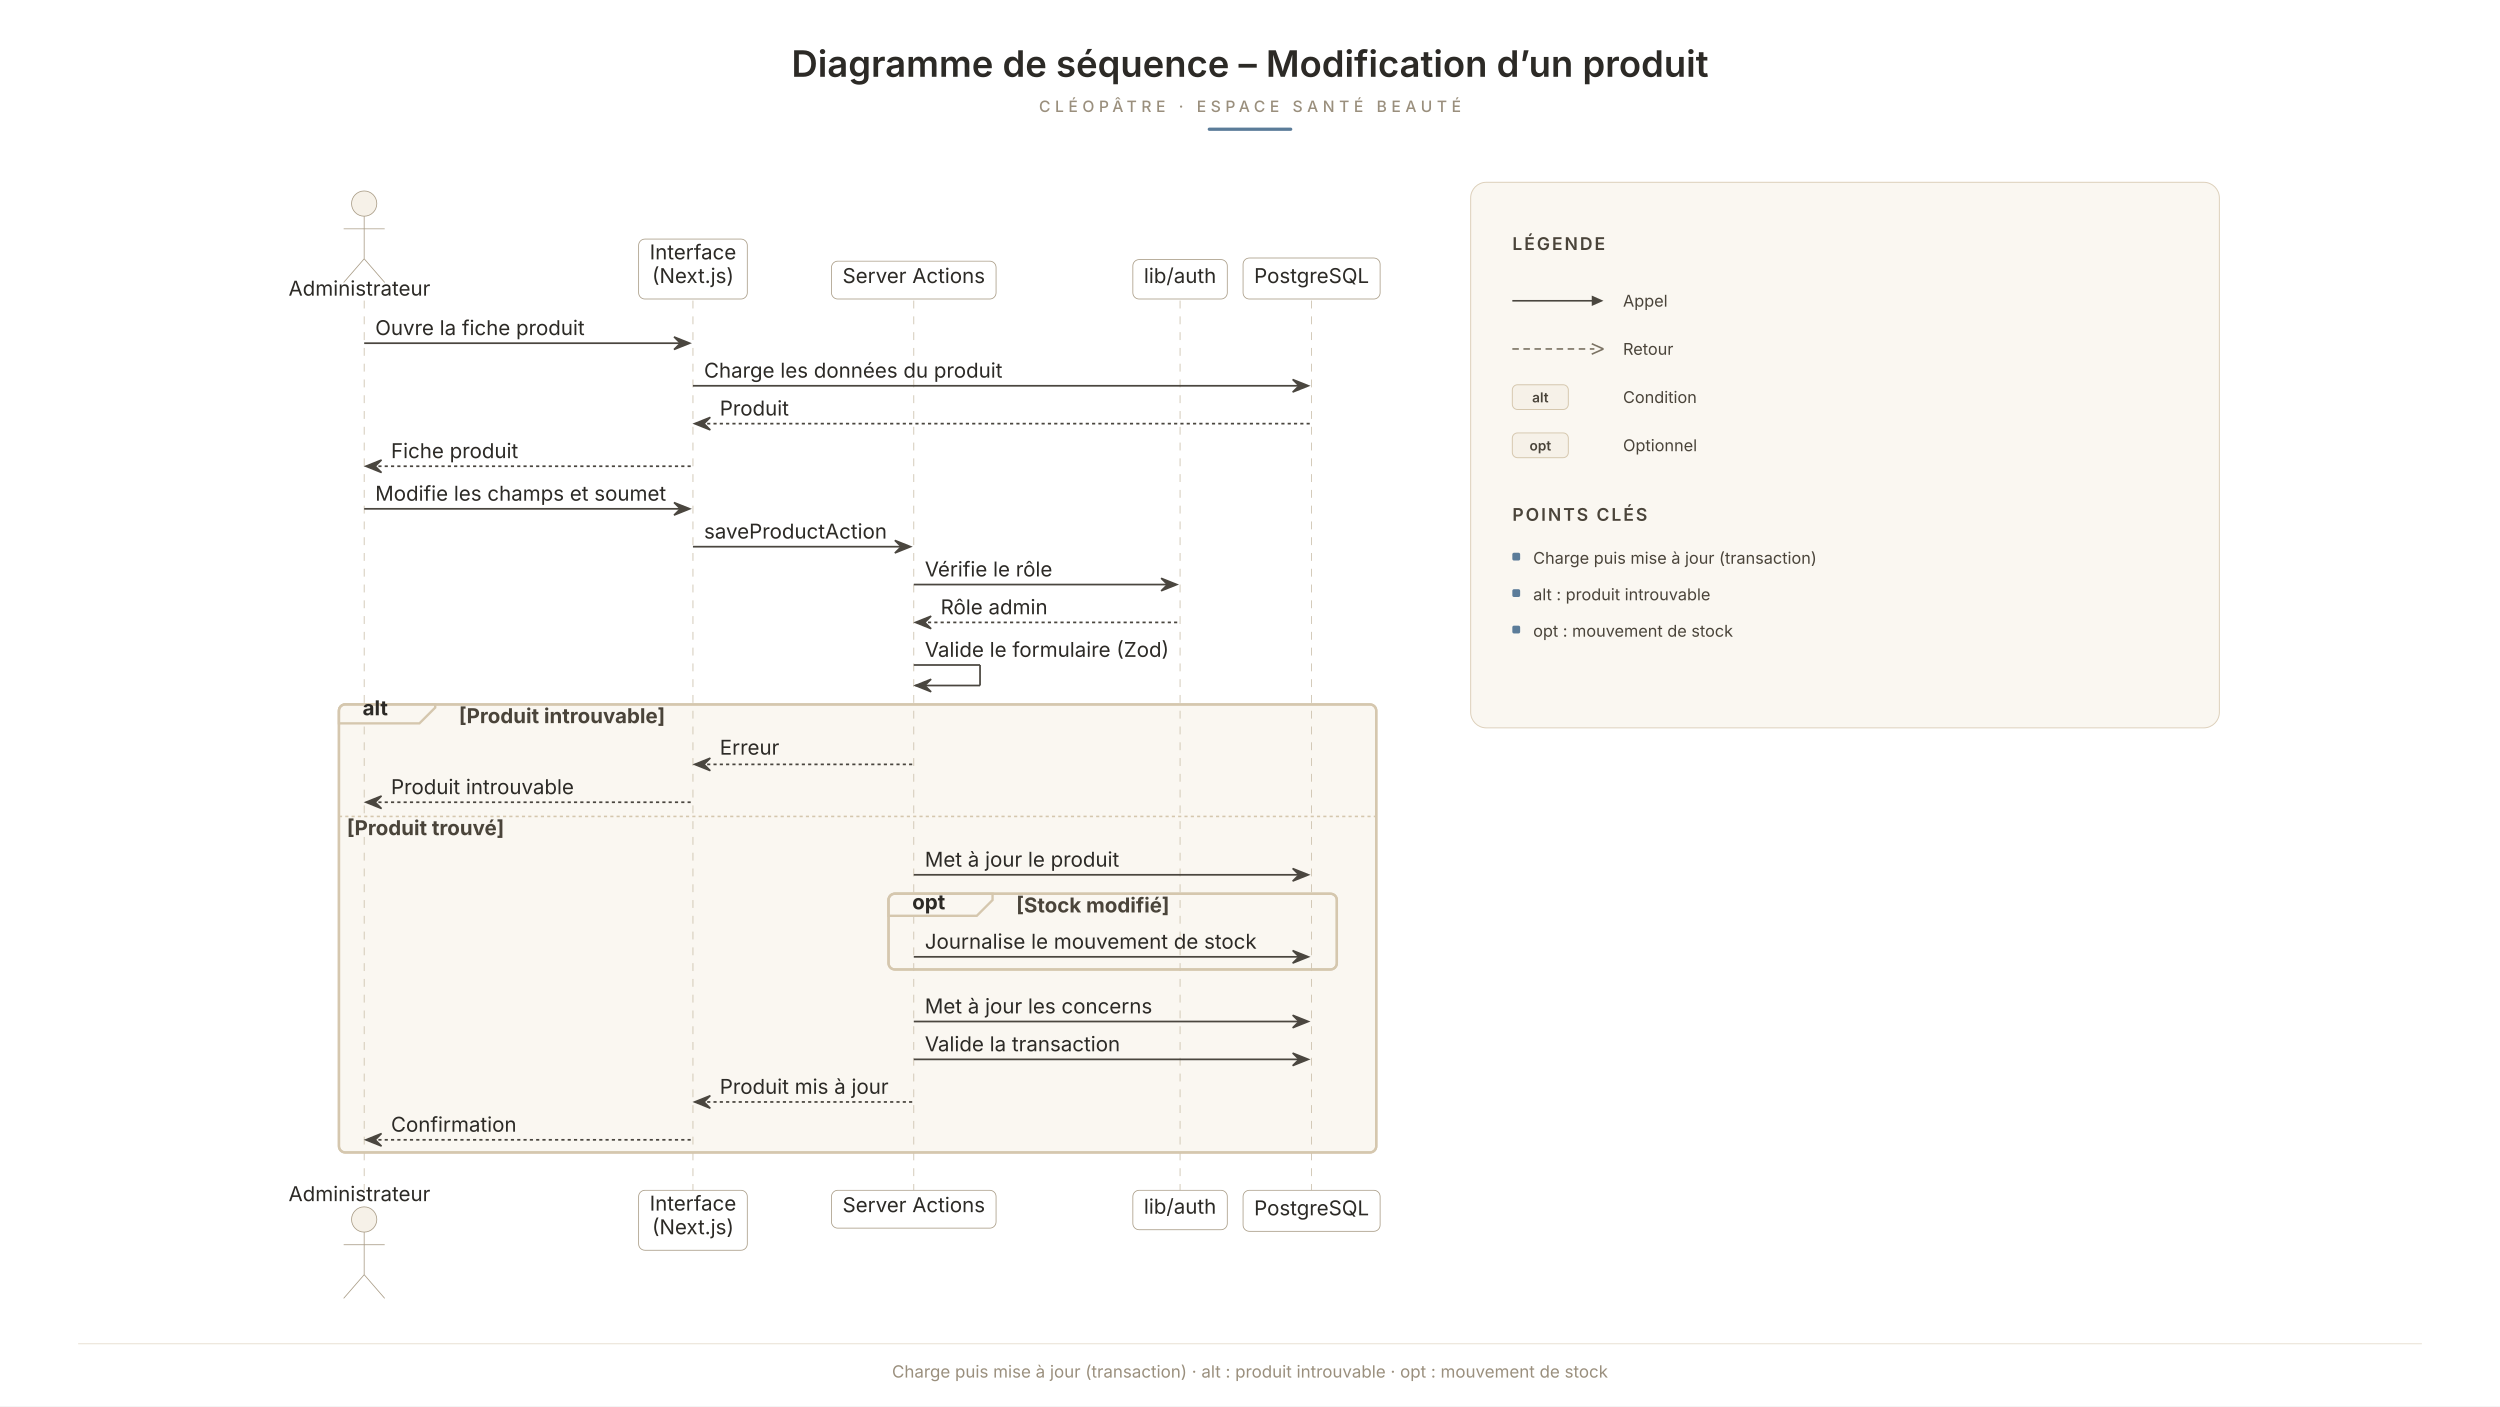
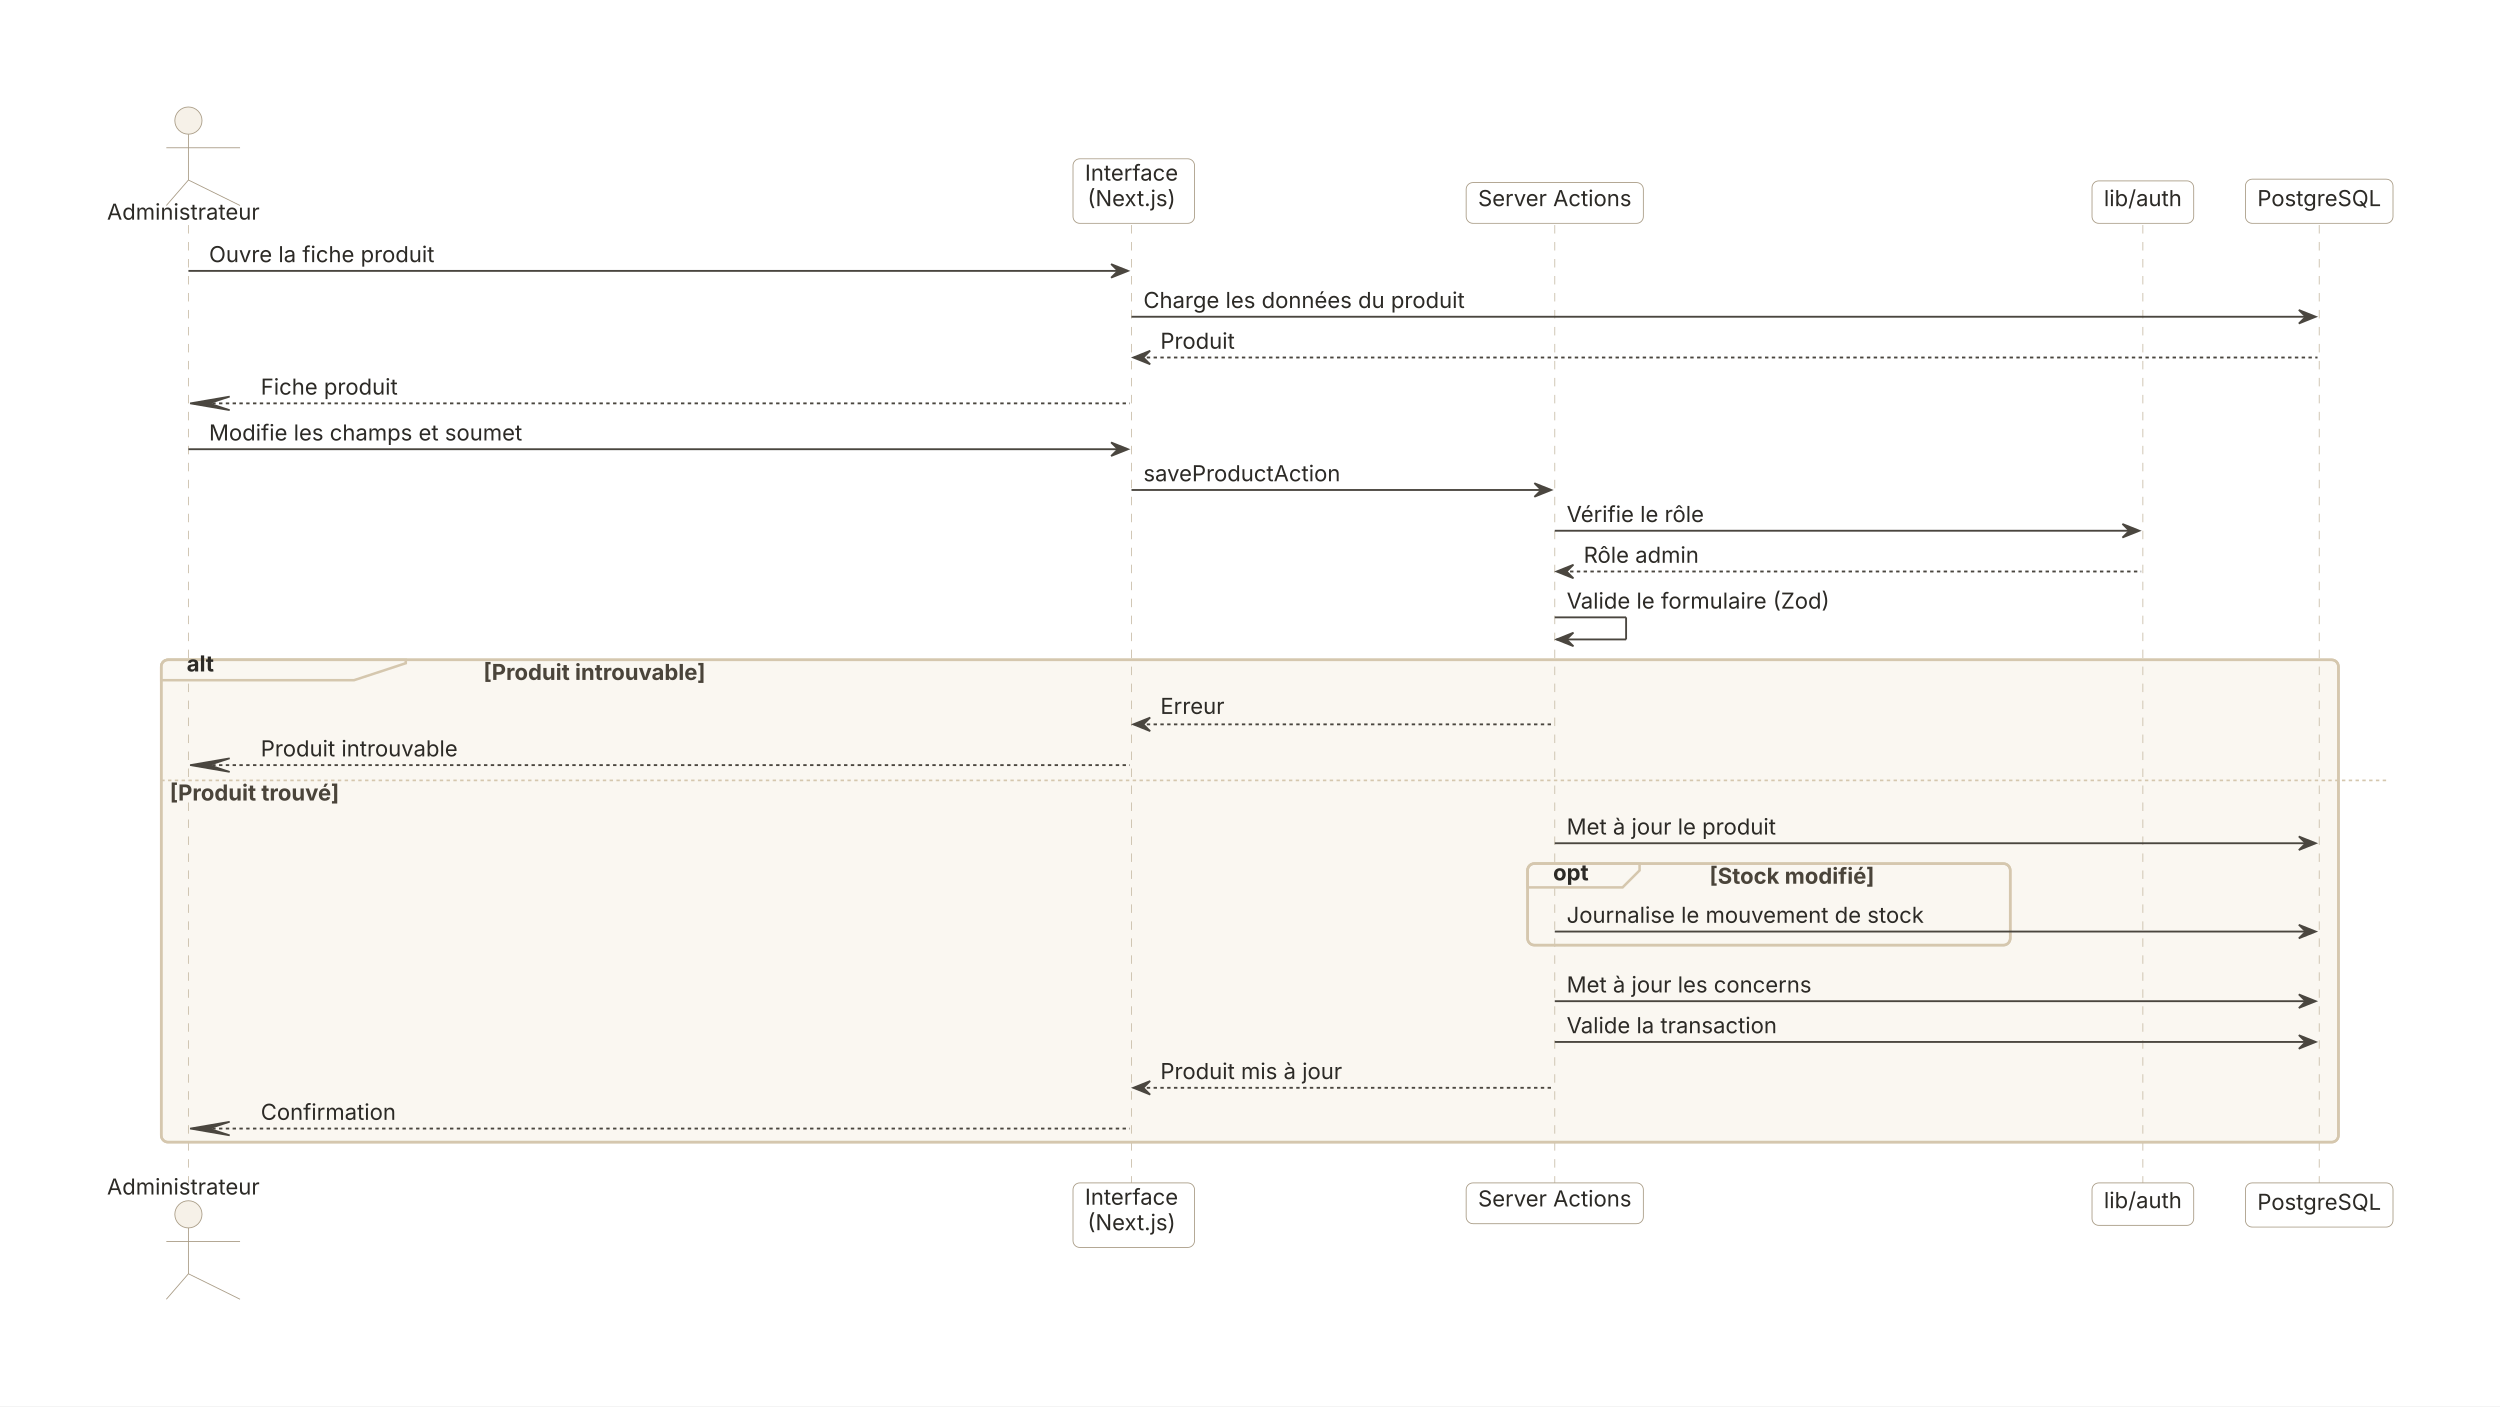
- <svg xmlns="http://www.w3.org/2000/svg" version="1.1" viewBox="0 0 3840 2160" width="3840" height="2160">
+ <svg xmlns="http://www.w3.org/2000/svg" viewBox="0 0 3840 2160" width="3840" height="2160">
  <rect x="0" y="0" width="3840" height="2160" fill="#FFFFFF" />
-   <text x="1920.0" y="118" font-family="Inter" font-size="56" font-weight="600" fill="#2C2A26" text-anchor="middle">Diagramme de séquence – Modification d’un produit</text>
-   <text x="1920.0" y="172" font-family="Inter" font-size="24" font-weight="500" letter-spacing="7" fill="#9A8F7D" text-anchor="middle">CLÉOPÂTRE · ESPACE SANTÉ BEAUTÉ</text>
-   <rect x="1855.0" y="196" width="130" height="5" rx="2.5" fill="#5B7C99" />
-   <g transform="translate(431.1,280.0) scale(2.423)">
+   <g transform="translate(60,60) scale(2.608696)">
    <defs />
    <g>
-       <rect x="36.94" y="331" width="657.58" height="284" rx="4" ry="4" fill="#FAF7F1" stroke="#FAF7F1" stroke-width="1" />
-       <rect x="36.94" y="331" width="657.58" height="284" rx="4" ry="4" fill="#00000000" stroke="#D5C7AE" stroke-width="1.50" />
-       <rect x="385.35" y="451" width="284.18" height="48" rx="4" ry="4" fill="#FAF7F1" stroke="#FAF7F1" stroke-width="1" />
-       <rect x="385.35" y="451" width="284.18" height="48" rx="4" ry="4" fill="#00000000" stroke="#D5C7AE" stroke-width="1.50" />
+       <rect x="71.94" y="365.5" width="1281.93" height="284" rx="4" ry="4" fill="#FAF7F1" stroke="#FAF7F1" stroke-width="1" />
+       <rect x="71.94" y="365.5" width="1281.93" height="284" rx="4" ry="4" fill="#00000000" stroke="#D5C7AE" stroke-width="1.50" />
+       <rect x="876.448" y="485.5" width="284.18" height="48" rx="4" ry="4" fill="#FAF7F1" stroke="#FAF7F1" stroke-width="1" />
+       <rect x="876.448" y="485.5" width="284.18" height="48" rx="4" ry="4" fill="#00000000" stroke="#D5C7AE" stroke-width="1.50" />
      <g>
-         <rect x="49.44" y="75" width="8" height="564" fill="#00000000" stroke="#00000000" stroke-width="0" />
-         <line x1="52.94" y1="75" x2="52.94" y2="639" stroke="#C9BDA8" stroke-width="0.50" stroke-dasharray="5,5" />
+         <rect x="84.44" y="109.5" width="24.373" height="564" fill="#00000000" stroke="#00000000" stroke-width="0" />
+         <line x1="87.94" y1="109.5" x2="87.94" y2="673.5" stroke="#C9BDA8" stroke-width="0.50" stroke-dasharray="5,5" />
      </g>
      <g>
-         <rect x="257.86" y="75" width="8" height="564" fill="#00000000" stroke="#00000000" stroke-width="0" />
-         <line x1="261.36" y1="75" x2="261.36" y2="639" stroke="#C9BDA8" stroke-width="0.50" stroke-dasharray="5,5" />
+         <rect x="639.728" y="109.5" width="8" height="564" fill="#00000000" stroke="#00000000" stroke-width="0" />
+         <line x1="643.228" y1="109.5" x2="643.228" y2="673.5" stroke="#C9BDA8" stroke-width="0.50" stroke-dasharray="5,5" />
      </g>
      <g>
-         <rect x="397.85" y="75" width="8" height="564" fill="#00000000" stroke="#00000000" stroke-width="0" />
-         <line x1="401.35" y1="75" x2="401.35" y2="639" stroke="#C9BDA8" stroke-width="0.50" stroke-dasharray="5,5" />
+         <rect x="888.948" y="109.5" width="8" height="564" fill="#00000000" stroke="#00000000" stroke-width="0" />
+         <line x1="892.448" y1="109.5" x2="892.448" y2="673.5" stroke="#C9BDA8" stroke-width="0.50" stroke-dasharray="5,5" />
      </g>
      <g>
-         <rect x="566.65" y="75" width="8" height="564" fill="#00000000" stroke="#00000000" stroke-width="0" />
-         <line x1="570.15" y1="75" x2="570.15" y2="639" stroke="#C9BDA8" stroke-width="0.50" stroke-dasharray="5,5" />
+         <rect x="1235.21" y="109.5" width="8" height="564" fill="#00000000" stroke="#00000000" stroke-width="0" />
+         <line x1="1238.71" y1="109.5" x2="1238.71" y2="673.5" stroke="#C9BDA8" stroke-width="0.50" stroke-dasharray="5,5" />
      </g>
      <g>
-         <rect x="650.03" y="75" width="8" height="564" fill="#00000000" stroke="#00000000" stroke-width="0" />
-         <line x1="653.53" y1="75" x2="653.53" y2="639" stroke="#C9BDA8" stroke-width="0.50" stroke-dasharray="5,5" />
+         <rect x="1339.06" y="109.5" width="8" height="564" fill="#00000000" stroke="#00000000" stroke-width="0" />
+         <line x1="1342.56" y1="109.5" x2="1342.56" y2="673.5" stroke="#C9BDA8" stroke-width="0.50" stroke-dasharray="5,5" />
      </g>
-       <text x="5" y="71.86" font-size="13" fill="#2C2A26" xml:space="preserve" style="white-space: pre" font-family="Inter">Administrateur</text>
-       <circle cx="52.94" cy="13.50" r="8" fill="#F6F1E8" stroke="#A89B85" stroke-width="0.50" />
-       <path d="M52.94,21.50 L52.94,48.50 M39.94,29.50 L65.94,29.50 M52.94,48.50 L39.94,63.50 M52.94,48.50 L65.94,63.50" fill="#00000000" stroke="#A89B85" stroke-width="0.50" />
-       <rect x="226.92" y="36" width="68.89" height="38" rx="4" ry="4" fill="#FFFFFF" stroke="#A89B85" stroke-width="0.50" />
-       <text x="233.92" y="48.86" font-size="13" fill="#2C2A26" xml:space="preserve" style="white-space: pre" font-family="Inter">Interface</text>
-       <text x="235.40" y="63.86" font-size="13" fill="#2C2A26" xml:space="preserve" style="white-space: pre" font-family="Inter">(Next.js)</text>
-       <rect x="349.18" y="50" width="104.33" height="24" rx="4" ry="4" fill="#FFFFFF" stroke="#A89B85" stroke-width="0.50" />
-       <text x="356.18" y="63.86" font-size="13" fill="#2C2A26" xml:space="preserve" style="white-space: pre" font-family="Inter">Server Actions</text>
-       <rect x="540.22" y="49" width="59.87" height="25" rx="4" ry="4" fill="#FFFFFF" stroke="#A89B85" stroke-width="0.50" />
-       <text x="547.22" y="63.86" font-size="13" fill="#2C2A26" xml:space="preserve" style="white-space: pre" font-family="Inter">lib/auth</text>
-       <rect x="610.09" y="48" width="86.88" height="26" rx="4" ry="4" fill="#FFFFFF" stroke="#A89B85" stroke-width="0.50" />
-       <text x="617.09" y="63.86" font-size="13" fill="#2C2A26" xml:space="preserve" style="white-space: pre" font-family="Inter">PostgreSQL</text>
-       <text x="5" y="645.86" font-size="13" fill="#2C2A26" xml:space="preserve" style="white-space: pre" font-family="Inter">Administrateur</text>
-       <circle cx="52.94" cy="657.50" r="8" fill="#F6F1E8" stroke="#A89B85" stroke-width="0.50" />
-       <path d="M52.94,665.50 L52.94,692.50 M39.94,673.50 L65.94,673.50 M52.94,692.50 L39.94,707.50 M52.94,692.50 L65.94,707.50" fill="#00000000" stroke="#A89B85" stroke-width="0.50" />
-       <rect x="226.92" y="639" width="68.89" height="38" rx="4" ry="4" fill="#FFFFFF" stroke="#A89B85" stroke-width="0.50" />
-       <text x="233.92" y="651.86" font-size="13" fill="#2C2A26" xml:space="preserve" style="white-space: pre" font-family="Inter">Interface</text>
-       <text x="235.40" y="666.86" font-size="13" fill="#2C2A26" xml:space="preserve" style="white-space: pre" font-family="Inter">(Next.js)</text>
-       <rect x="349.18" y="639" width="104.33" height="24" rx="4" ry="4" fill="#FFFFFF" stroke="#A89B85" stroke-width="0.50" />
-       <text x="356.18" y="652.86" font-size="13" fill="#2C2A26" xml:space="preserve" style="white-space: pre" font-family="Inter">Server Actions</text>
-       <rect x="540.22" y="639" width="59.87" height="25" rx="4" ry="4" fill="#FFFFFF" stroke="#A89B85" stroke-width="0.50" />
-       <text x="547.22" y="653.86" font-size="13" fill="#2C2A26" xml:space="preserve" style="white-space: pre" font-family="Inter">lib/auth</text>
-       <rect x="610.09" y="639" width="86.88" height="26" rx="4" ry="4" fill="#FFFFFF" stroke="#A89B85" stroke-width="0.50" />
-       <text x="617.09" y="654.86" font-size="13" fill="#2C2A26" xml:space="preserve" style="white-space: pre" font-family="Inter">PostgreSQL</text>
-       <polygon points="249.36,98 259.36,102 249.36,106 253.36,102" fill="#4A463F" stroke="#4A463F" stroke-width="1" />
-       <line x1="52.94" y1="102" x2="255.36" y2="102" stroke="#4A463F" stroke-width="1.10" />
-       <text x="59.94" y="96.86" font-size="13" fill="#2C2A26" xml:space="preserve" style="white-space: pre" font-family="Inter">Ouvre la fiche produit</text>
-       <polygon points="641.53,125 651.53,129 641.53,133 645.53,129" fill="#4A463F" stroke="#4A463F" stroke-width="1" />
-       <line x1="261.36" y1="129" x2="647.53" y2="129" stroke="#4A463F" stroke-width="1.10" />
-       <text x="268.36" y="123.86" font-size="13" fill="#2C2A26" xml:space="preserve" style="white-space: pre" font-family="Inter">Charge les données du produit</text>
-       <polygon points="272.36,149 262.36,153 272.36,157 268.36,153" fill="#4A463F" stroke="#4A463F" stroke-width="1" />
-       <line x1="266.36" y1="153" x2="652.53" y2="153" stroke="#4A463F" stroke-width="1.10" stroke-dasharray="2,2" />
-       <text x="278.36" y="147.86" font-size="13" fill="#2C2A26" xml:space="preserve" style="white-space: pre" font-family="Inter">Produit</text>
-       <polygon points="63.94,176 53.94,180 63.94,184 59.94,180" fill="#4A463F" stroke="#4A463F" stroke-width="1" />
-       <line x1="57.94" y1="180" x2="260.36" y2="180" stroke="#4A463F" stroke-width="1.10" stroke-dasharray="2,2" />
-       <text x="69.94" y="174.86" font-size="13" fill="#2C2A26" xml:space="preserve" style="white-space: pre" font-family="Inter">Fiche produit</text>
-       <polygon points="249.36,203 259.36,207 249.36,211 253.36,207" fill="#4A463F" stroke="#4A463F" stroke-width="1" />
-       <line x1="52.94" y1="207" x2="255.36" y2="207" stroke="#4A463F" stroke-width="1.10" />
-       <text x="59.94" y="201.86" font-size="13" fill="#2C2A26" xml:space="preserve" style="white-space: pre" font-family="Inter">Modifie les champs et soumet</text>
-       <polygon points="389.35,227 399.35,231 389.35,235 393.35,231" fill="#4A463F" stroke="#4A463F" stroke-width="1" />
-       <line x1="261.36" y1="231" x2="395.35" y2="231" stroke="#4A463F" stroke-width="1.10" />
-       <text x="268.36" y="225.86" font-size="13" fill="#2C2A26" xml:space="preserve" style="white-space: pre" font-family="Inter">saveProductAction</text>
-       <polygon points="558.15,251 568.15,255 558.15,259 562.15,255" fill="#4A463F" stroke="#4A463F" stroke-width="1" />
-       <line x1="401.35" y1="255" x2="564.15" y2="255" stroke="#4A463F" stroke-width="1.10" />
-       <text x="408.35" y="249.86" font-size="13" fill="#2C2A26" xml:space="preserve" style="white-space: pre" font-family="Inter">Vérifie le rôle</text>
-       <polygon points="412.35,275 402.35,279 412.35,283 408.35,279" fill="#4A463F" stroke="#4A463F" stroke-width="1" />
-       <line x1="406.35" y1="279" x2="569.15" y2="279" stroke="#4A463F" stroke-width="1.10" stroke-dasharray="2,2" />
-       <text x="418.35" y="273.86" font-size="13" fill="#2C2A26" xml:space="preserve" style="white-space: pre" font-family="Inter">Rôle admin</text>
-       <line x1="401.35" y1="306" x2="443.35" y2="306" stroke="#4A463F" stroke-width="1.10" />
-       <line x1="443.35" y1="306" x2="443.35" y2="319" stroke="#4A463F" stroke-width="1.10" />
-       <line x1="402.35" y1="319" x2="443.35" y2="319" stroke="#4A463F" stroke-width="1.10" />
-       <polygon points="412.35,315 402.35,319 412.35,323 408.35,319" fill="#4A463F" stroke="#4A463F" stroke-width="1" />
-       <text x="408.35" y="300.86" font-size="13" fill="#2C2A26" xml:space="preserve" style="white-space: pre" font-family="Inter">Valide le formulaire (Zod)</text>
-       <path d="M40.94,331 L97.97,331 L97.97,333 L87.97,343 L36.94,343 L36.94,335 A4,4 0 0 1 40.94,331" fill="#FAF7F1" stroke="#D5C7AE" stroke-width="1.50" />
-       <rect x="36.94" y="331" width="657.58" height="284" rx="4" ry="4" fill="#00000000" stroke="#D5C7AE" stroke-width="1.50" />
-       <text x="51.94" y="337.86" font-size="13" fill="#2C2A26" xml:space="preserve" style="white-space: pre" font-weight="bold" font-family="Inter">alt</text>
-       <text x="112.97" y="342.86" font-size="13" fill="#4A443A" xml:space="preserve" style="white-space: pre" font-weight="bold" font-family="Inter">[Produit introuvable]</text>
-       <polygon points="272.36,365 262.36,369 272.36,373 268.36,369" fill="#4A463F" stroke="#4A463F" stroke-width="1" />
-       <line x1="266.36" y1="369" x2="400.35" y2="369" stroke="#4A463F" stroke-width="1.10" stroke-dasharray="2,2" />
-       <text x="278.36" y="362.86" font-size="13" fill="#2C2A26" xml:space="preserve" style="white-space: pre" font-family="Inter">Erreur</text>
-       <polygon points="63.94,389 53.94,393 63.94,397 59.94,393" fill="#4A463F" stroke="#4A463F" stroke-width="1" />
-       <line x1="57.94" y1="393" x2="260.36" y2="393" stroke="#4A463F" stroke-width="1.10" stroke-dasharray="2,2" />
-       <text x="69.94" y="387.86" font-size="13" fill="#2C2A26" xml:space="preserve" style="white-space: pre" font-family="Inter">Produit introuvable</text>
-       <line x1="36.94" y1="402" x2="694.53" y2="402" stroke="#D5C7AE" stroke-width="1" stroke-dasharray="2,2" />
-       <text x="41.94" y="413.86" font-size="13" fill="#4A443A" xml:space="preserve" style="white-space: pre" font-weight="bold" font-family="Inter">[Produit trouvé]</text>
-       <polygon points="641.53,435 651.53,439 641.53,443 645.53,439" fill="#4A463F" stroke="#4A463F" stroke-width="1" />
-       <line x1="401.35" y1="439" x2="647.53" y2="439" stroke="#4A463F" stroke-width="1.10" />
-       <text x="408.35" y="433.86" font-size="13" fill="#2C2A26" xml:space="preserve" style="white-space: pre" font-family="Inter">Met à jour le produit</text>
-       <path d="M389.35,451 L451.28,451 L451.28,455 L441.28,465 L385.35,465 L385.35,455 A4,4 0 0 1 389.35,451" fill="#FAF7F1" stroke="#D5C7AE" stroke-width="1.50" />
-       <rect x="385.35" y="451" width="284.18" height="48" rx="4" ry="4" fill="#00000000" stroke="#D5C7AE" stroke-width="1.50" />
-       <text x="400.35" y="460.86" font-size="13" fill="#2C2A26" xml:space="preserve" style="white-space: pre" font-weight="bold" font-family="Inter">opt</text>
-       <text x="466.28" y="462.86" font-size="13" fill="#4A443A" xml:space="preserve" style="white-space: pre" font-weight="bold" font-family="Inter">[Stock modifié]</text>
-       <polygon points="641.53,487 651.53,491 641.53,495 645.53,491" fill="#4A463F" stroke="#4A463F" stroke-width="1" />
-       <line x1="401.35" y1="491" x2="647.53" y2="491" stroke="#4A463F" stroke-width="1.10" />
-       <text x="408.35" y="485.86" font-size="13" fill="#2C2A26" xml:space="preserve" style="white-space: pre" font-family="Inter">Journalise le mouvement de stock</text>
-       <polygon points="641.53,528 651.53,532 641.53,536 645.53,532" fill="#4A463F" stroke="#4A463F" stroke-width="1" />
-       <line x1="401.35" y1="532" x2="647.53" y2="532" stroke="#4A463F" stroke-width="1.10" />
-       <text x="408.35" y="526.86" font-size="13" fill="#2C2A26" xml:space="preserve" style="white-space: pre" font-family="Inter">Met à jour les concerns</text>
-       <polygon points="641.53,552 651.53,556 641.53,560 645.53,556" fill="#4A463F" stroke="#4A463F" stroke-width="1" />
-       <line x1="401.35" y1="556" x2="647.53" y2="556" stroke="#4A463F" stroke-width="1.10" />
-       <text x="408.35" y="550.86" font-size="13" fill="#2C2A26" xml:space="preserve" style="white-space: pre" font-family="Inter">Valide la transaction</text>
-       <polygon points="272.36,579 262.36,583 272.36,587 268.36,583" fill="#4A463F" stroke="#4A463F" stroke-width="1" />
-       <line x1="266.36" y1="583" x2="400.35" y2="583" stroke="#4A463F" stroke-width="1.10" stroke-dasharray="2,2" />
-       <text x="278.36" y="577.86" font-size="13" fill="#2C2A26" xml:space="preserve" style="white-space: pre" font-family="Inter">Produit mis à jour</text>
-       <polygon points="63.94,603 53.94,607 63.94,611 59.94,607" fill="#4A463F" stroke="#4A463F" stroke-width="1" />
-       <line x1="57.94" y1="607" x2="260.36" y2="607" stroke="#4A463F" stroke-width="1.10" stroke-dasharray="2,2" />
-       <text x="69.94" y="601.86" font-size="13" fill="#2C2A26" xml:space="preserve" style="white-space: pre" font-family="Inter">Confirmation</text>
+       <text x="40" y="106.36" font-size="13" fill="#2C2A26" xml:space="preserve" style="white-space: pre" font-family="Inter">Administrateur</text>
+       <circle cx="87.94" cy="48" r="8" fill="#F6F1E8" stroke="#A89B85" stroke-width="0.50" />
+       <path d="M87.94,56 L87.94,83 M74.94,64 L118.337,64 M87.94,83 L74.94,98 M87.94,83 L118.337,98" fill="#00000000" stroke="#A89B85" stroke-width="0.50" />
+       <rect x="608.788" y="70.5" width="71.555" height="38" rx="4" ry="4" fill="#FFFFFF" stroke="#A89B85" stroke-width="0.50" />
+       <text x="615.788" y="83.36" font-size="13" fill="#2C2A26" xml:space="preserve" style="white-space: pre" font-family="Inter">Interface</text>
+       <text x="617.268" y="98.36" font-size="13" fill="#2C2A26" xml:space="preserve" style="white-space: pre" font-family="Inter">(Next.js)</text>
+       <rect x="840.278" y="84.5" width="104.33" height="24" rx="4" ry="4" fill="#FFFFFF" stroke="#A89B85" stroke-width="0.50" />
+       <text x="847.278" y="98.36" font-size="13" fill="#2C2A26" xml:space="preserve" style="white-space: pre" font-family="Inter">Server Actions</text>
+       <rect x="1208.78" y="83.5" width="59.87" height="25" rx="4" ry="4" fill="#FFFFFF" stroke="#A89B85" stroke-width="0.50" />
+       <text x="1215.78" y="98.36" font-size="13" fill="#2C2A26" xml:space="preserve" style="white-space: pre" font-family="Inter">lib/auth</text>
+       <rect x="1299.12" y="82.5" width="86.88" height="26" rx="4" ry="4" fill="#FFFFFF" stroke="#A89B85" stroke-width="0.50" />
+       <text x="1306.12" y="98.36" font-size="13" fill="#2C2A26" xml:space="preserve" style="white-space: pre" font-family="Inter">PostgreSQL</text>
+       <text x="40" y="680.36" font-size="13" fill="#2C2A26" xml:space="preserve" style="white-space: pre" font-family="Inter">Administrateur</text>
+       <circle cx="87.94" cy="692" r="8" fill="#F6F1E8" stroke="#A89B85" stroke-width="0.50" />
+       <path d="M87.94,700 L87.94,727 M74.94,708 L118.337,708 M87.94,727 L74.94,742 M87.94,727 L118.337,742" fill="#00000000" stroke="#A89B85" stroke-width="0.50" />
+       <rect x="608.788" y="673.5" width="71.555" height="38" rx="4" ry="4" fill="#FFFFFF" stroke="#A89B85" stroke-width="0.50" />
+       <text x="615.788" y="686.36" font-size="13" fill="#2C2A26" xml:space="preserve" style="white-space: pre" font-family="Inter">Interface</text>
+       <text x="617.268" y="701.36" font-size="13" fill="#2C2A26" xml:space="preserve" style="white-space: pre" font-family="Inter">(Next.js)</text>
+       <rect x="840.278" y="673.5" width="104.33" height="24" rx="4" ry="4" fill="#FFFFFF" stroke="#A89B85" stroke-width="0.50" />
+       <text x="847.278" y="687.36" font-size="13" fill="#2C2A26" xml:space="preserve" style="white-space: pre" font-family="Inter">Server Actions</text>
+       <rect x="1208.78" y="673.5" width="59.87" height="25" rx="4" ry="4" fill="#FFFFFF" stroke="#A89B85" stroke-width="0.50" />
+       <text x="1215.78" y="688.36" font-size="13" fill="#2C2A26" xml:space="preserve" style="white-space: pre" font-family="Inter">lib/auth</text>
+       <rect x="1299.12" y="673.5" width="86.88" height="26" rx="4" ry="4" fill="#FFFFFF" stroke="#A89B85" stroke-width="0.50" />
+       <text x="1306.12" y="689.36" font-size="13" fill="#2C2A26" xml:space="preserve" style="white-space: pre" font-family="Inter">PostgreSQL</text>
+       <polygon points="631.228,132.5 641.228,136.5 631.228,140.5 635.228,136.5" fill="#4A463F" stroke="#4A463F" stroke-width="1" />
+       <line x1="87.94" y1="136.5" x2="637.228" y2="136.5" stroke="#4A463F" stroke-width="1.10" />
+       <text x="100.057" y="131.36" font-size="13" fill="#2C2A26" xml:space="preserve" style="white-space: pre" font-family="Inter">Ouvre la fiche produit</text>
+       <polygon points="1330.56,159.5 1340.56,163.5 1330.56,167.5 1334.56,163.5" fill="#4A463F" stroke="#4A463F" stroke-width="1" />
+       <line x1="643.228" y1="163.5" x2="1336.56" y2="163.5" stroke="#4A463F" stroke-width="1.10" />
+       <text x="650.228" y="158.36" font-size="13" fill="#2C2A26" xml:space="preserve" style="white-space: pre" font-family="Inter">Charge les données du produit</text>
+       <polygon points="654.228,183.5 644.228,187.5 654.228,191.5 650.228,187.5" fill="#4A463F" stroke="#4A463F" stroke-width="1" />
+       <line x1="648.228" y1="187.5" x2="1341.56" y2="187.5" stroke="#4A463F" stroke-width="1.10" stroke-dasharray="2,2" />
+       <text x="660.228" y="182.36" font-size="13" fill="#2C2A26" xml:space="preserve" style="white-space: pre" font-family="Inter">Produit</text>
+       <polygon points="112.243,210.5 88.94,214.5 112.243,218.5 100.057,214.5" fill="#4A463F" stroke="#4A463F" stroke-width="1" />
+       <line x1="93.963" y1="214.5" x2="642.228" y2="214.5" stroke="#4A463F" stroke-width="1.10" stroke-dasharray="2,2" />
+       <text x="130.523" y="209.36" font-size="13" fill="#2C2A26" xml:space="preserve" style="white-space: pre" font-family="Inter">Fiche produit</text>
+       <polygon points="631.228,237.5 641.228,241.5 631.228,245.5 635.228,241.5" fill="#4A463F" stroke="#4A463F" stroke-width="1" />
+       <line x1="87.94" y1="241.5" x2="637.228" y2="241.5" stroke="#4A463F" stroke-width="1.10" />
+       <text x="100.057" y="236.36" font-size="13" fill="#2C2A26" xml:space="preserve" style="white-space: pre" font-family="Inter">Modifie les champs et soumet</text>
+       <polygon points="880.448,261.5 890.448,265.5 880.448,269.5 884.448,265.5" fill="#4A463F" stroke="#4A463F" stroke-width="1" />
+       <line x1="643.228" y1="265.5" x2="886.448" y2="265.5" stroke="#4A463F" stroke-width="1.10" />
+       <text x="650.228" y="260.36" font-size="13" fill="#2C2A26" xml:space="preserve" style="white-space: pre" font-family="Inter">saveProductAction</text>
+       <polygon points="1226.71,285.5 1236.71,289.5 1226.71,293.5 1230.71,289.5" fill="#4A463F" stroke="#4A463F" stroke-width="1" />
+       <line x1="892.448" y1="289.5" x2="1232.71" y2="289.5" stroke="#4A463F" stroke-width="1.10" />
+       <text x="899.448" y="284.36" font-size="13" fill="#2C2A26" xml:space="preserve" style="white-space: pre" font-family="Inter">Vérifie le rôle</text>
+       <polygon points="903.448,309.5 893.448,313.5 903.448,317.5 899.448,313.5" fill="#4A463F" stroke="#4A463F" stroke-width="1" />
+       <line x1="897.448" y1="313.5" x2="1237.71" y2="313.5" stroke="#4A463F" stroke-width="1.10" stroke-dasharray="2,2" />
+       <text x="909.448" y="308.36" font-size="13" fill="#2C2A26" xml:space="preserve" style="white-space: pre" font-family="Inter">Rôle admin</text>
+       <line x1="892.448" y1="340.5" x2="934.448" y2="340.5" stroke="#4A463F" stroke-width="1.10" />
+       <line x1="934.448" y1="340.5" x2="934.448" y2="353.5" stroke="#4A463F" stroke-width="1.10" />
+       <line x1="893.448" y1="353.5" x2="934.448" y2="353.5" stroke="#4A463F" stroke-width="1.10" />
+       <polygon points="903.448,349.5 893.448,353.5 903.448,357.5 899.448,353.5" fill="#4A463F" stroke="#4A463F" stroke-width="1" />
+       <text x="899.448" y="335.36" font-size="13" fill="#2C2A26" xml:space="preserve" style="white-space: pre" font-family="Inter">Valide le formulaire (Zod)</text>
+       <path d="M75.94,365.5 L215.921,365.5 L215.921,367.5 L185.454,377.5 L71.94,377.5 L71.94,369.5 A4 4 0 0 1 75.94 365.5" fill="#FAF7F1" stroke="#D5C7AE" stroke-width="1.50" />
+       <rect x="71.94" y="365.5" width="1281.93" height="284" rx="4" ry="4" fill="#00000000" stroke="#D5C7AE" stroke-width="1.50" />
+       <text x="86.94" y="372.36" font-size="13" fill="#2C2A26" xml:space="preserve" style="white-space: pre" font-weight="bold" font-family="Inter">alt</text>
+       <text x="261.621" y="377.36" font-size="13" fill="#4A443A" xml:space="preserve" style="white-space: pre" font-weight="bold" font-family="Inter">[Produit introuvable]</text>
+       <polygon points="654.228,399.5 644.228,403.5 654.228,407.5 650.228,403.5" fill="#4A463F" stroke="#4A463F" stroke-width="1" />
+       <line x1="648.228" y1="403.5" x2="891.448" y2="403.5" stroke="#4A463F" stroke-width="1.10" stroke-dasharray="2,2" />
+       <text x="660.228" y="397.36" font-size="13" fill="#2C2A26" xml:space="preserve" style="white-space: pre" font-family="Inter">Erreur</text>
+       <polygon points="112.243,423.5 88.94,427.5 112.243,431.5 100.057,427.5" fill="#4A463F" stroke="#4A463F" stroke-width="1" />
+       <line x1="93.963" y1="427.5" x2="642.228" y2="427.5" stroke="#4A463F" stroke-width="1.10" stroke-dasharray="2,2" />
+       <text x="130.523" y="422.36" font-size="13" fill="#2C2A26" xml:space="preserve" style="white-space: pre" font-family="Inter">Produit introuvable</text>
+       <line x1="71.94" y1="436.5" x2="1383.56" y2="436.5" stroke="#D5C7AE" stroke-width="1" stroke-dasharray="2,2" />
+       <text x="76.94" y="448.36" font-size="13" fill="#4A443A" xml:space="preserve" style="white-space: pre" font-weight="bold" font-family="Inter">[Produit trouvé]</text>
+       <polygon points="1330.56,469.5 1340.56,473.5 1330.56,477.5 1334.56,473.5" fill="#4A463F" stroke="#4A463F" stroke-width="1" />
+       <line x1="892.448" y1="473.5" x2="1336.56" y2="473.5" stroke="#4A463F" stroke-width="1.10" />
+       <text x="899.448" y="468.36" font-size="13" fill="#2C2A26" xml:space="preserve" style="white-space: pre" font-family="Inter">Met à jour le produit</text>
+       <path d="M880.448,485.5 L942.378,485.5 L942.378,489.5 L932.378,499.5 L876.448,499.5 L876.448,489.5 A4 4 0 0 1 880.448 485.5" fill="#FAF7F1" stroke="#D5C7AE" stroke-width="1.50" />
+       <rect x="876.448" y="485.5" width="284.18" height="48" rx="4" ry="4" fill="#00000000" stroke="#D5C7AE" stroke-width="1.50" />
+       <text x="891.448" y="495.36" font-size="13" fill="#2C2A26" xml:space="preserve" style="white-space: pre" font-weight="bold" font-family="Inter">opt</text>
+       <text x="983.514" y="497.36" font-size="13" fill="#4A443A" xml:space="preserve" style="white-space: pre" font-weight="bold" font-family="Inter">[Stock modifié]</text>
+       <polygon points="1330.56,521.5 1340.56,525.5 1330.56,529.5 1334.56,525.5" fill="#4A463F" stroke="#4A463F" stroke-width="1" />
+       <line x1="892.448" y1="525.5" x2="1336.56" y2="525.5" stroke="#4A463F" stroke-width="1.10" />
+       <text x="899.448" y="520.36" font-size="13" fill="#2C2A26" xml:space="preserve" style="white-space: pre" font-family="Inter">Journalise le mouvement de stock</text>
+       <polygon points="1330.56,562.5 1340.56,566.5 1330.56,570.5 1334.56,566.5" fill="#4A463F" stroke="#4A463F" stroke-width="1" />
+       <line x1="892.448" y1="566.5" x2="1336.56" y2="566.5" stroke="#4A463F" stroke-width="1.10" />
+       <text x="899.448" y="561.36" font-size="13" fill="#2C2A26" xml:space="preserve" style="white-space: pre" font-family="Inter">Met à jour les concerns</text>
+       <polygon points="1330.56,586.5 1340.56,590.5 1330.56,594.5 1334.56,590.5" fill="#4A463F" stroke="#4A463F" stroke-width="1" />
+       <line x1="892.448" y1="590.5" x2="1336.56" y2="590.5" stroke="#4A463F" stroke-width="1.10" />
+       <text x="899.448" y="585.36" font-size="13" fill="#2C2A26" xml:space="preserve" style="white-space: pre" font-family="Inter">Valide la transaction</text>
+       <polygon points="654.228,613.5 644.228,617.5 654.228,621.5 650.228,617.5" fill="#4A463F" stroke="#4A463F" stroke-width="1" />
+       <line x1="648.228" y1="617.5" x2="891.448" y2="617.5" stroke="#4A463F" stroke-width="1.10" stroke-dasharray="2,2" />
+       <text x="660.228" y="612.36" font-size="13" fill="#2C2A26" xml:space="preserve" style="white-space: pre" font-family="Inter">Produit mis à jour</text>
+       <polygon points="112.243,637.5 88.94,641.5 112.243,645.5 100.057,641.5" fill="#4A463F" stroke="#4A463F" stroke-width="1" />
+       <line x1="93.963" y1="641.5" x2="642.228" y2="641.5" stroke="#4A463F" stroke-width="1.10" stroke-dasharray="2,2" />
+       <text x="130.523" y="636.36" font-size="13" fill="#2C2A26" xml:space="preserve" style="white-space: pre" font-family="Inter">Confirmation</text>
    </g>
  </g>
-   <rect x="2258.943" y="280" width="1150" height="838" rx="24" fill="#FAF7F1" stroke="#DCCFBA" stroke-width="1.5" />
-   <text x="2322.943" y="384" font-family="Inter" font-size="27" font-weight="600" letter-spacing="3" fill="#4A443A">LÉGENDE</text>
-   <line x1="2322.943" y1="462" x2="2448.943" y2="462" stroke="#4A463F" stroke-width="2.5" />
-   <path d="M 2462.943 462 L 2444.943 454 L 2444.943 470 Z" fill="#4A463F" />
-   <text x="2492.943" y="471" font-family="Inter" font-size="25" fill="#4A443A">Appel</text>
-   <line x1="2322.943" y1="536" x2="2448.943" y2="536" stroke="#7A7263" stroke-width="2.5" stroke-dasharray="10,7" />
-   <path d="M 2462.943 536 L 2444.943 528 M 2462.943 536 L 2444.943 544" stroke="#7A7263" stroke-width="2.5" fill="none" />
-   <text x="2492.943" y="545" font-family="Inter" font-size="25" fill="#4A443A">Retour</text>
-   <rect x="2322.943" y="591" width="86" height="38" rx="8" fill="#F6F1E8" stroke="#D5C7AE" stroke-width="1.5" />
-   <text x="2365.943" y="618" font-family="Inter" font-size="21" font-weight="600" fill="#4A443A" text-anchor="middle">alt</text>
-   <text x="2492.943" y="619" font-family="Inter" font-size="25" fill="#4A443A">Condition</text>
-   <rect x="2322.943" y="665" width="86" height="38" rx="8" fill="#F6F1E8" stroke="#D5C7AE" stroke-width="1.5" />
-   <text x="2365.943" y="692" font-family="Inter" font-size="21" font-weight="600" fill="#4A443A" text-anchor="middle">opt</text>
-   <text x="2492.943" y="693" font-family="Inter" font-size="25" fill="#4A443A">Optionnel</text>
-   <text x="2322.943" y="800" font-family="Inter" font-size="27" font-weight="600" letter-spacing="3" fill="#4A443A">POINTS CLÉS</text>
-   <rect x="2322.943" y="849" width="12" height="12" rx="2.5" fill="#5B7C99" />
-   <text x="2354.943" y="866" font-family="Inter" font-size="25" fill="#4A443A">Charge puis mise à jour (transaction)</text>
-   <rect x="2322.943" y="905" width="12" height="12" rx="2.5" fill="#5B7C99" />
-   <text x="2354.943" y="922" font-family="Inter" font-size="25" fill="#4A443A">alt : produit introuvable</text>
-   <rect x="2322.943" y="961" width="12" height="12" rx="2.5" fill="#5B7C99" />
-   <text x="2354.943" y="978" font-family="Inter" font-size="25" fill="#4A443A">opt : mouvement de stock</text>
-   <line x1="120" y1="2064" x2="3720" y2="2064" stroke="#E8E0D2" stroke-width="1.5" />
-   <text x="1920.0" y="2116" font-family="Inter" font-size="26" fill="#9A8F7D" text-anchor="middle">Charge puis mise à jour (transaction)    ·    alt : produit introuvable    ·    opt : mouvement de stock</text>
</svg>
